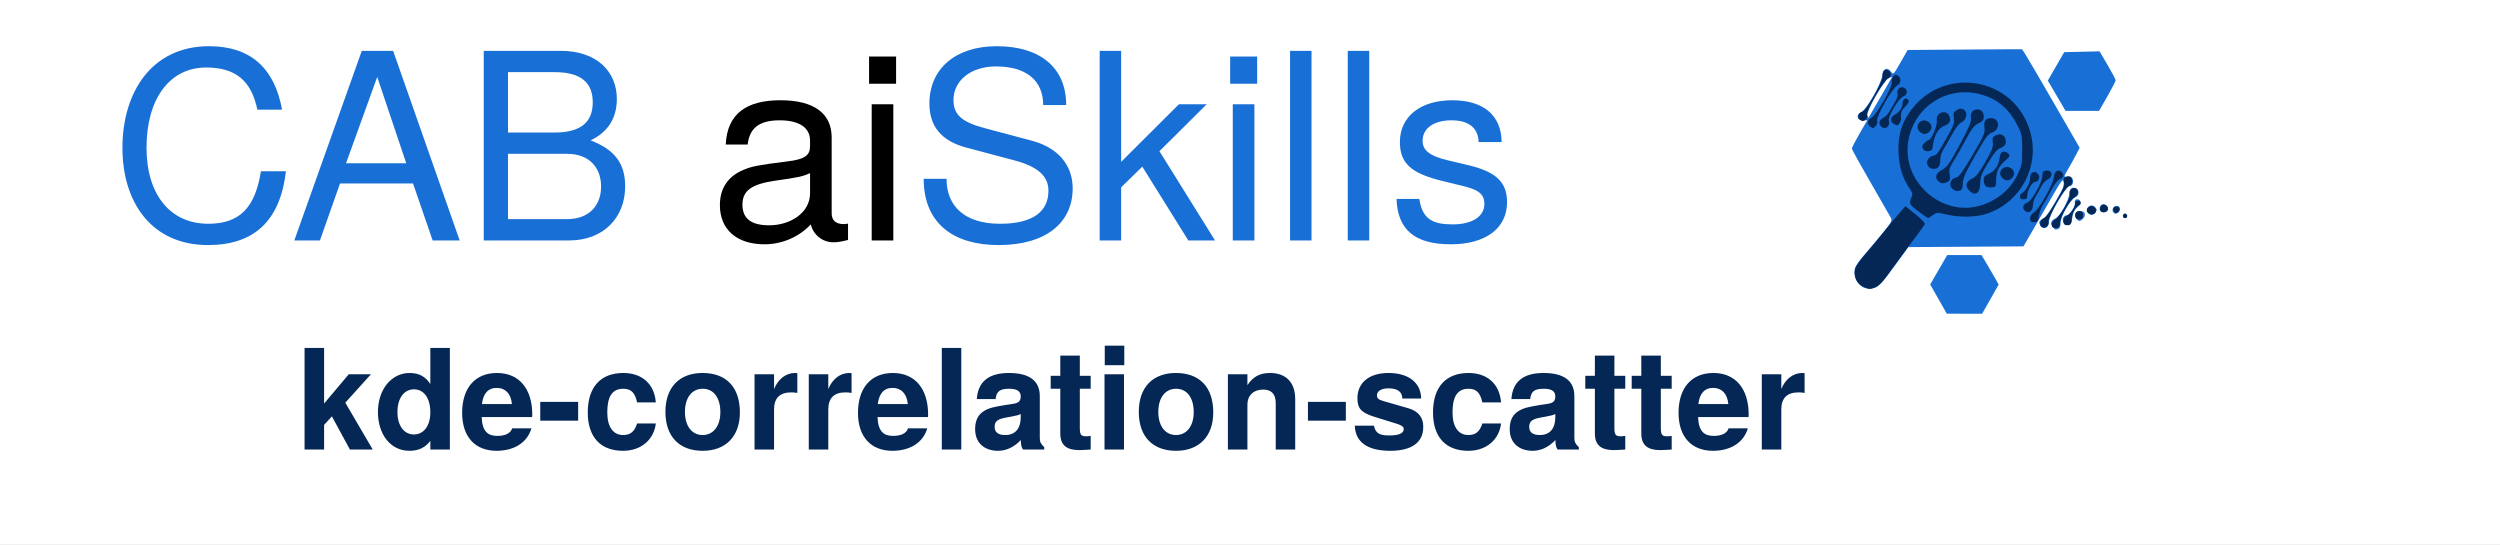
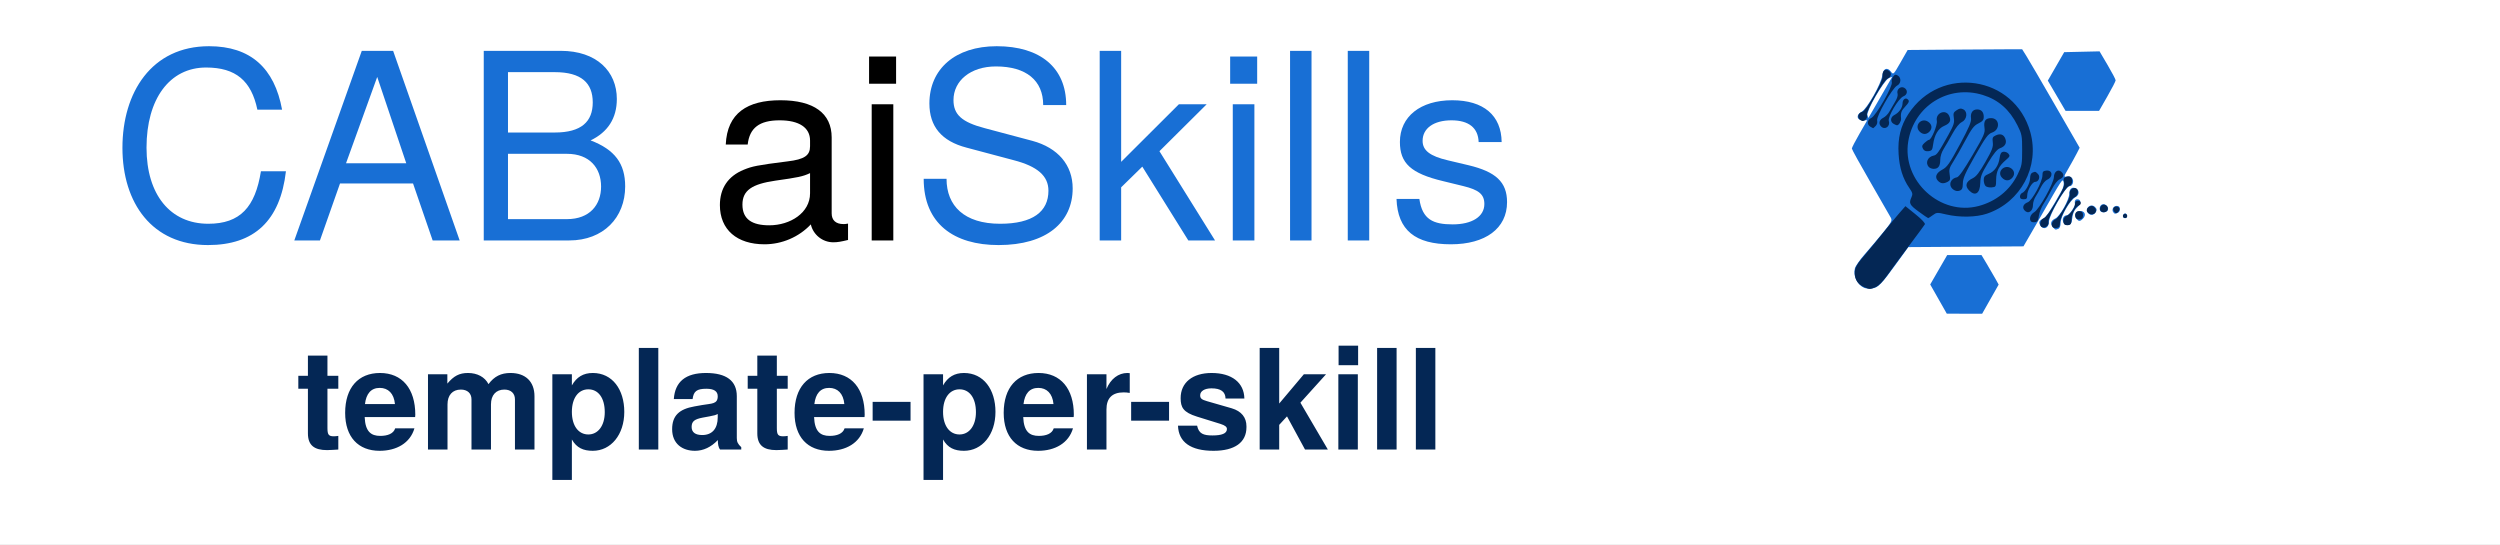
<svg xmlns="http://www.w3.org/2000/svg" width="253.01mm" height="55.059mm" viewBox="0 0 253.01 55.059" version="1.1" id="svg1" xml:space="preserve">
  <defs id="defs1">
    <rect x="-85.551" y="128.326" width="956.425" height="78.934" id="rect9" />
    <rect x="-65.897" y="135.262" width="856.662" height="53.18" id="rect8" />
  </defs>
  <g id="layer1" transform="translate(12.54115,-110.7292)">
    <rect style="fill:#ffffff;fill-opacity:1;stroke-width:1.574;stroke-linecap:round;stroke-linejoin:round" id="rect7" width="253.01" height="55.059" x="-12.541" y="110.729" />
    <g id="g7" transform="translate(13.27567,2.343497)">
      <g id="g1" transform="matrix(0.5572685,0,0,0.5572685,121.594,44.25856)">
        <path style="fill:#186fd5" d="m 87.522,169.387 -1.505,-2.652 1.542,-2.669 1.542,-2.669 h 3.115 3.115 l 0.947,1.579 c 0.521,0.869 1.222,2.074 1.558,2.68 l 0.611,1.1 -1.501,2.65 -1.501,2.65 -3.209,-0.009 -3.209,-0.009 z M 74.024,167.346 c -1.263,-0.546 -2.051,-2.202 -1.685,-3.539 0.113,-0.412 0.896,-1.537 1.741,-2.501 0.845,-0.963 2.337,-2.729 3.315,-3.924 1.602,-1.957 1.748,-2.232 1.472,-2.764 -0.169,-0.325 -1.831,-3.22 -3.694,-6.434 -1.863,-3.214 -3.387,-5.974 -3.387,-6.134 0,-0.16 0.629,-1.38 1.398,-2.711 l 1.398,-2.421 h -0.805 c -1.141,0 -1.28,-0.993 -0.217,-1.544 0.951,-0.492 3.566,-5.094 3.754,-6.607 0.158,-1.266 0.893,-1.577 1.578,-0.668 0.433,0.574 0.452,0.556 1.733,-1.682 l 1.295,-2.263 8.028,-0.066 c 4.415,-0.036 9.094,-0.066 10.397,-0.066 l 2.369,1e-5 0.745,1.184 c 0.41,0.651 2.759,4.676 5.221,8.944 l 4.476,7.76 -0.541,1.057 c -0.298,0.581 -0.961,1.781 -1.474,2.666 -0.905,1.561 -0.915,1.606 -0.321,1.492 0.353,-0.068 0.754,0.054 0.947,0.286 0.43,0.518 0.131,1.481 -0.46,1.481 -0.672,0 -3.723,5.278 -3.723,6.44 0,1.101 -0.913,1.574 -1.497,0.775 -0.448,-0.613 -0.335,-0.962 0.419,-1.293 0.532,-0.234 1.415,-1.566 3.318,-5.001 0.391,-0.706 0.527,-1.267 0.412,-1.704 -0.176,-0.667 -0.236,-0.575 -4.172,6.321 -0.286,0.5 -1.103,1.917 -1.817,3.147 l -1.298,2.237 -10.459,0.069 -10.459,0.069 -2.03,2.807 c -2.856,3.95 -3.438,4.553 -4.53,4.693 -0.507,0.065 -1.158,0.016 -1.448,-0.11 z m 2.889,-34.507 c 1.125,-1.954 2.095,-3.637 2.154,-3.74 0.059,-0.102 -0.205,-0.024 -0.587,0.174 -0.922,0.478 -4.075,5.955 -3.874,6.727 0.078,0.3 0.169,0.511 0.202,0.469 0.032,-0.042 0.98,-1.675 2.105,-3.63 z m 31.363,23.464 c -0.536,-0.592 -0.352,-1.185 0.485,-1.566 0.811,-0.37 2.508,-3.41 2.508,-4.493 0,-0.93 0.588,-1.341 1.286,-0.901 0.619,0.391 0.52,1.201 -0.191,1.555 -0.922,0.46 -2.654,3.459 -2.665,4.616 -0.006,0.625 -0.154,1.014 -0.426,1.119 -0.548,0.21 -0.492,0.229 -0.997,-0.329 z m 1.939,-0.829 c -0.329,-0.614 0.028,-1.315 0.669,-1.315 0.349,0 1.483,-1.62 1.413,-2.017 -0.098,-0.558 0.057,-0.878 0.427,-0.878 0.724,0 0.742,0.775 0.033,1.432 -0.655,0.607 -0.865,1.124 -1.021,2.516 -0.098,0.874 -1.102,1.047 -1.522,0.262 z m 2.38,-0.645 c -0.476,-0.574 -0.22,-1.317 0.489,-1.418 0.974,-0.138 1.369,0.683 0.666,1.386 -0.513,0.513 -0.75,0.519 -1.155,0.031 z m 8.459,-0.553 c 0.119,-0.572 0.586,-0.607 0.693,-0.052 0.056,0.288 -0.074,0.461 -0.345,0.461 -0.253,0 -0.398,-0.17 -0.348,-0.409 z m -6.351,-0.498 c -0.711,-0.857 0.466,-1.887 1.254,-1.099 0.335,0.335 0.37,0.541 0.149,0.891 -0.384,0.61 -0.994,0.7 -1.403,0.207 z m 4.638,-0.059 c -0.559,-0.559 0.055,-1.476 0.812,-1.211 0.469,0.164 0.407,1.037 -0.087,1.227 -0.516,0.198 -0.511,0.198 -0.724,-0.016 z m -2.369,-0.263 c -0.333,-0.333 -0.174,-1.085 0.266,-1.254 0.559,-0.215 1.262,0.464 1.05,1.014 -0.16,0.417 -0.988,0.568 -1.316,0.24 z m -7.988,-20.995 -1.61,-2.746 1.488,-2.584 1.488,-2.584 3.21,-0.074 3.21,-0.074 1.461,2.482 c 0.804,1.365 1.461,2.616 1.461,2.779 0,0.163 -0.677,1.478 -1.504,2.921 l -1.504,2.625 h -3.045 -3.045 z" id="path2" />
        <path style="fill:#042755" d="m 73.992,167.205 c -1.083,-0.471 -1.679,-1.365 -1.679,-2.517 0,-1.048 0.295,-1.549 2.249,-3.817 0.749,-0.869 2.148,-2.569 3.111,-3.778 0.962,-1.209 2.221,-2.734 2.797,-3.389 l 1.048,-1.19 1.852,1.496 c 1.138,0.92 1.782,1.617 1.672,1.809 -0.099,0.172 -1.383,1.912 -2.852,3.866 -1.469,1.954 -3.248,4.368 -3.952,5.363 -0.828,1.171 -1.586,1.937 -2.146,2.171 -1.041,0.435 -1.063,0.435 -2.1,-0.016 z m 32.341,-10.866 c -0.592,-0.212 -0.383,-1.383 0.293,-1.64 0.402,-0.153 1.193,-1.214 2.235,-2.997 1.32,-2.258 1.585,-2.904 1.456,-3.547 -0.129,-0.643 -0.057,-0.819 0.394,-0.962 0.74,-0.235 1.083,0.019 1.083,0.802 0,0.43 -0.2,0.726 -0.592,0.877 -0.826,0.318 -3.922,5.74 -3.719,6.514 0.159,0.607 -0.528,1.175 -1.151,0.952 z m 1.963,0.025 c -0.394,-0.394 -0.16,-1.175 0.433,-1.445 0.806,-0.367 2.828,-3.895 2.641,-4.609 -0.164,-0.627 0.502,-1.279 1.079,-1.058 0.609,0.234 0.489,1.319 -0.178,1.62 -0.834,0.376 -2.629,3.454 -2.676,4.587 -0.03,0.727 -0.159,0.955 -0.576,1.014 -0.295,0.042 -0.621,-0.007 -0.724,-0.11 z m 2.106,-0.526 c -0.392,-0.392 -0.179,-1.382 0.333,-1.544 0.664,-0.211 1.586,-1.498 1.586,-2.214 0,-0.376 0.167,-0.552 0.526,-0.552 0.604,0 0.715,0.661 0.147,0.879 -0.638,0.245 -1.275,1.462 -1.304,2.49 -0.021,0.769 -0.14,0.991 -0.565,1.051 -0.295,0.042 -0.621,-0.007 -0.724,-0.11 z m -6.054,-0.526 c -0.433,-0.433 -0.146,-1.304 0.561,-1.707 0.896,-0.51 3.544,-5.244 3.575,-6.391 0.025,-0.951 0.719,-1.462 1.314,-0.968 0.611,0.507 0.51,1.04 -0.264,1.393 -0.421,0.192 -0.984,0.91 -1.476,1.885 -0.437,0.866 -1.101,2.038 -1.476,2.604 -0.375,0.566 -0.747,1.522 -0.827,2.124 -0.112,0.841 -0.27,1.112 -0.683,1.171 -0.295,0.042 -0.621,-0.007 -0.724,-0.11 z m 8.075,-0.738 c -0.262,-0.683 0.105,-1.247 0.752,-1.156 0.435,0.062 0.593,0.26 0.593,0.742 0,0.482 -0.158,0.681 -0.593,0.742 -0.356,0.051 -0.657,-0.081 -0.752,-0.329 z m -28.5,-1.071 c -1.672,-1.231 -1.81,-1.507 -1.305,-2.615 0.261,-0.574 0.206,-0.805 -0.407,-1.69 -1.168,-1.686 -1.788,-3.658 -1.937,-6.167 -0.171,-2.871 0.37,-5.089 1.767,-7.238 5.848,-8.999 19.305,-6.994 22.16,3.302 1.726,6.226 -1.732,12.712 -7.882,14.784 -1.959,0.66 -4.954,0.715 -7.41,0.136 -1.63,-0.384 -1.729,-0.379 -2.424,0.135 -0.399,0.295 -0.776,0.536 -0.838,0.536 -0.062,0 -0.837,-0.533 -1.722,-1.184 z m 10.894,-1.016 c 3.15,-0.841 5.68,-2.878 7.048,-5.673 0.792,-1.619 0.849,-1.918 0.849,-4.504 0,-2.599 -0.052,-2.874 -0.856,-4.475 -1.436,-2.863 -3.466,-4.643 -6.289,-5.515 -6.24,-1.927 -12.503,1.99 -13.547,8.473 -1.151,7.146 5.853,13.547 12.795,11.692 z m -1.711,-2.801 c -0.847,-0.847 -0.62,-1.648 0.633,-2.243 0.625,-0.297 1.212,-1.052 2.3,-2.96 1.228,-2.153 1.442,-2.718 1.342,-3.542 -0.104,-0.851 -0.031,-1.02 0.55,-1.285 0.832,-0.379 1.437,-0.165 1.731,0.614 0.295,0.782 -0.05,1.402 -0.957,1.719 -0.521,0.182 -1.134,0.923 -2.147,2.594 -1.211,1.998 -1.422,2.542 -1.451,3.732 -0.045,1.872 -0.908,2.463 -2.001,1.37 z m -2.865,-0.166 c -0.998,-0.699 -0.63,-2.011 0.628,-2.243 0.359,-0.066 1.263,-1.353 2.84,-4.042 2.102,-3.585 2.3,-4.038 2.164,-4.962 -0.181,-1.224 0.18,-1.747 1.205,-1.747 1.562,0 1.702,2.099 0.175,2.62 -0.735,0.251 -1.169,0.843 -3.072,4.183 -1.797,3.154 -2.221,4.106 -2.237,5.027 -0.016,0.909 -0.133,1.178 -0.582,1.345 -0.367,0.137 -0.755,0.074 -1.119,-0.181 z m 5.825,-0.664 c -0.18,-0.18 -0.328,-0.665 -0.328,-1.078 0,-0.603 0.174,-0.823 0.883,-1.119 1.085,-0.453 1.81,-1.503 2,-2.894 0.111,-0.81 0.271,-1.071 0.693,-1.131 0.302,-0.043 0.712,0.117 0.911,0.357 0.316,0.38 0.259,0.523 -0.455,1.131 -1.281,1.092 -1.766,2.063 -1.781,3.56 -0.013,1.302 -0.04,1.35 -0.804,1.425 -0.435,0.043 -0.938,-0.07 -1.119,-0.25 z m -8.614,-0.913 c -0.668,-0.668 -0.379,-1.455 0.754,-2.057 0.887,-0.471 1.305,-1.069 3.181,-4.545 1.704,-3.158 2.134,-4.172 2.041,-4.806 -0.139,-0.949 0.307,-1.589 1.106,-1.589 0.773,0 1.205,0.483 1.205,1.347 0,0.563 -0.208,0.818 -0.978,1.198 -0.805,0.397 -1.221,0.94 -2.353,3.067 -0.757,1.422 -1.749,3.166 -2.205,3.877 -0.706,1.101 -0.803,1.446 -0.654,2.33 0.148,0.875 0.092,1.083 -0.353,1.321 -0.739,0.395 -1.245,0.353 -1.743,-0.145 z m 11.576,-0.626 c -0.963,-1.064 0.5,-2.503 1.695,-1.666 0.647,0.453 0.702,1.208 0.13,1.78 -0.563,0.563 -1.251,0.52 -1.825,-0.114 z m -13.239,-1.894 c -0.729,-0.729 -0.25,-1.886 0.865,-2.093 0.561,-0.104 0.858,-0.524 2.655,-3.75 0.983,-1.765 1.135,-2.229 1,-3.067 -0.137,-0.858 -0.07,-1.046 0.512,-1.427 0.533,-0.349 0.785,-0.378 1.229,-0.14 0.833,0.446 0.637,1.857 -0.32,2.314 -0.447,0.213 -1.079,1.006 -1.68,2.108 -0.53,0.971 -1.243,2.207 -1.586,2.747 -0.375,0.591 -0.623,1.381 -0.623,1.987 0,1.129 -0.368,1.638 -1.184,1.638 -0.304,0 -0.695,-0.142 -0.869,-0.316 z m -1.09,-3.341 c -0.23,-0.43 -0.175,-0.631 0.295,-1.069 0.318,-0.296 0.673,-0.539 0.788,-0.539 0.456,0 1.584,-2.711 1.436,-3.452 -0.288,-1.439 1.646,-2.222 2.244,-0.908 0.399,0.876 0.146,1.379 -0.917,1.824 -1.054,0.44 -1.765,1.628 -1.992,3.326 -0.139,1.042 -0.243,1.194 -0.864,1.266 -0.493,0.057 -0.792,-0.078 -0.99,-0.448 z m -0.656,-3.168 c -0.963,-1.064 0.37,-2.535 1.58,-1.742 0.734,0.481 0.827,1.236 0.227,1.836 -0.557,0.557 -1.25,0.521 -1.807,-0.094 z m 36.964,15.379 c 0,-0.217 0.178,-0.395 0.395,-0.395 0.217,0 0.395,0.178 0.395,0.395 0,0.217 -0.178,0.395 -0.395,0.395 -0.217,0 -0.395,-0.178 -0.395,-0.395 z m -6.136,-0.435 c -0.593,-0.332 -0.563,-0.93 0.063,-1.266 0.382,-0.204 0.608,-0.172 0.91,0.13 0.718,0.718 -0.072,1.64 -0.973,1.136 z m 4.577,-0.33 c -0.371,-0.447 -0.174,-0.946 0.374,-0.946 0.57,0 0.759,0.538 0.338,0.96 -0.335,0.335 -0.424,0.333 -0.712,-0.014 z m -16.337,-0.285 c -0.433,-0.521 -0.164,-1.14 0.626,-1.44 0.791,-0.301 2.661,-3.729 2.661,-4.879 0,-0.658 0.116,-0.804 0.69,-0.871 1.177,-0.136 1.303,1.163 0.161,1.665 -0.322,0.142 -0.824,0.737 -1.114,1.322 -0.29,0.585 -0.735,1.381 -0.988,1.767 -0.253,0.387 -0.461,1.039 -0.461,1.449 0,1.222 -0.909,1.791 -1.576,0.987 z m 13.772,-0.024 c -0.088,-0.228 0.01,-0.585 0.218,-0.792 0.508,-0.508 1.388,0.079 1.129,0.754 -0.218,0.568 -1.133,0.594 -1.346,0.038 z m -14.564,-2.452 c 0,-0.274 0.177,-0.566 0.393,-0.649 0.614,-0.236 1.447,-1.793 1.448,-2.707 6.1e-4,-0.511 0.16,-0.888 0.417,-0.987 0.557,-0.214 0.541,-0.218 1.012,0.253 0.481,0.481 0.136,1.429 -0.52,1.429 -0.526,0 -1.432,1.539 -1.434,2.435 -8.1e-4,0.596 -0.117,0.724 -0.659,0.724 -0.47,0 -0.658,-0.142 -0.658,-0.498 z M 75.142,138.082 c -0.675,-0.393 -0.569,-1.257 0.197,-1.606 0.845,-0.385 3.927,-5.771 3.704,-6.473 -0.084,-0.265 0.018,-0.712 0.228,-0.994 0.305,-0.411 0.475,-0.455 0.857,-0.221 0.682,0.418 0.606,1.47 -0.132,1.838 -0.86,0.429 -3.804,5.587 -3.616,6.336 0.086,0.342 -0.024,0.745 -0.269,0.991 -0.228,0.228 -0.435,0.41 -0.461,0.406 -0.026,-0.004 -0.254,-0.129 -0.508,-0.276 z m 1.961,-0.032 c -0.524,-0.524 -0.357,-1.214 0.381,-1.578 0.383,-0.189 0.887,-0.699 1.119,-1.133 0.232,-0.434 0.697,-1.232 1.033,-1.773 0.367,-0.59 0.547,-1.184 0.451,-1.486 -0.233,-0.734 0.535,-1.427 1.193,-1.075 0.717,0.384 0.644,1.268 -0.13,1.562 -0.877,0.334 -2.89,3.734 -2.653,4.481 0.309,0.973 -0.699,1.696 -1.395,1.001 z m 2.25,-0.495 c -0.644,-0.375 -0.574,-1.218 0.132,-1.58 0.872,-0.447 1.501,-1.332 1.508,-2.122 0.007,-0.784 0.612,-1.159 1.039,-0.644 0.211,0.255 0.084,0.548 -0.507,1.166 -0.76,0.796 -0.907,1.204 -0.801,2.229 0.049,0.468 -0.421,1.242 -0.745,1.227 -0.091,-0.004 -0.372,-0.129 -0.626,-0.276 z m -6.224,-0.867 c -0.405,-0.488 -0.118,-1.137 0.584,-1.321 0.723,-0.19 3.731,-5.492 3.653,-6.438 -0.076,-0.915 0.399,-1.413 1.028,-1.077 0.685,0.366 0.627,1.159 -0.109,1.494 -0.774,0.353 -3.986,5.961 -3.756,6.559 0.182,0.475 -0.267,1.145 -0.768,1.145 -0.182,0 -0.465,-0.163 -0.63,-0.361 z" id="path1" />
      </g>
      <text xml:space="preserve" style="font-size:26.311px;line-height:1;font-family:'Helvetica Neue';-inkscape-font-specification:'Helvetica Neue';text-align:center;text-anchor:middle;fill:#186fd5;fill-opacity:1;stroke-width:3.947;stroke-linecap:round;stroke-linejoin:round" x="82.146" y="132.718" id="text3">
        <tspan id="tspan3" x="82.146" y="132.718" style="font-style:normal;font-variant:normal;font-weight:normal;font-stretch:normal;font-family:'Helvetica Neue';-inkscape-font-specification:'Helvetica Neue';fill:#186fd5;fill-opacity:1;stroke-width:3.947">CAB <tspan style="font-style:normal;font-variant:normal;font-weight:normal;font-stretch:normal;font-family:'Helvetica Neue';-inkscape-font-specification:'Helvetica Neue';fill:#000000;fill-opacity:1" id="tspan4">ai</tspan>Skills</tspan>
      </text>
    </g>
    <text xml:space="preserve" transform="matrix(0.2645833,0,0,0.2645833,10.0941,110.7292)" id="text7" style="font-style:normal;font-variant:normal;font-weight:normal;font-stretch:normal;font-size:26.667px;line-height:1;font-family:'Helvetica Neue';-inkscape-font-specification:'Helvetica Neue';text-align:center;white-space:pre;shape-inside:url(#rect8);fill:#042755;fill-opacity:1;stroke-width:4;stroke-linecap:round;stroke-linejoin:round" />
    <text xml:space="preserve" transform="matrix(0.2645833,0,0,0.2645833,9.705212,110.7292)" id="text8" style="font-style:normal;font-variant:normal;font-weight:bold;font-stretch:normal;font-size:53.333px;line-height:1;font-family:'Helvetica Neue';-inkscape-font-specification:'Helvetica Neue Bold';text-align:center;white-space:pre;shape-inside:url(#rect9);fill:#042755;fill-opacity:1;stroke-width:4;stroke-linecap:round;stroke-linejoin:round">
-       <tspan x="29.276" y="171.95" id="tspan1">kde-correlation-scatter</tspan>
+       <tspan x="29.276" y="171.95" id="tspan1">template-per-skill</tspan>
    </text>
  </g>
</svg>
